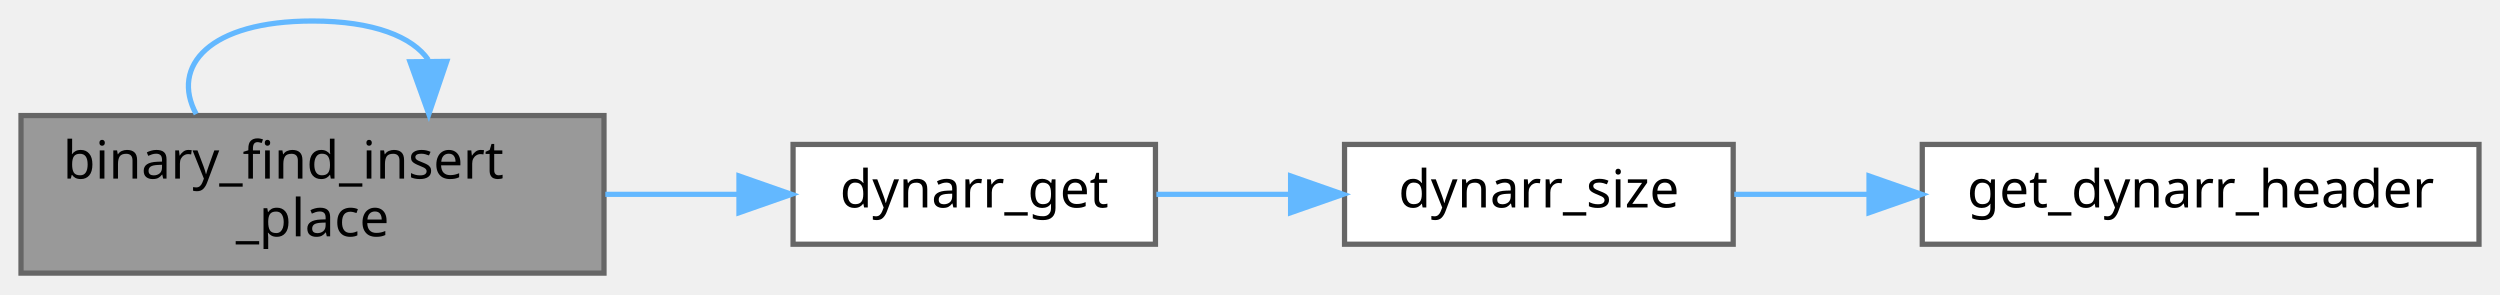
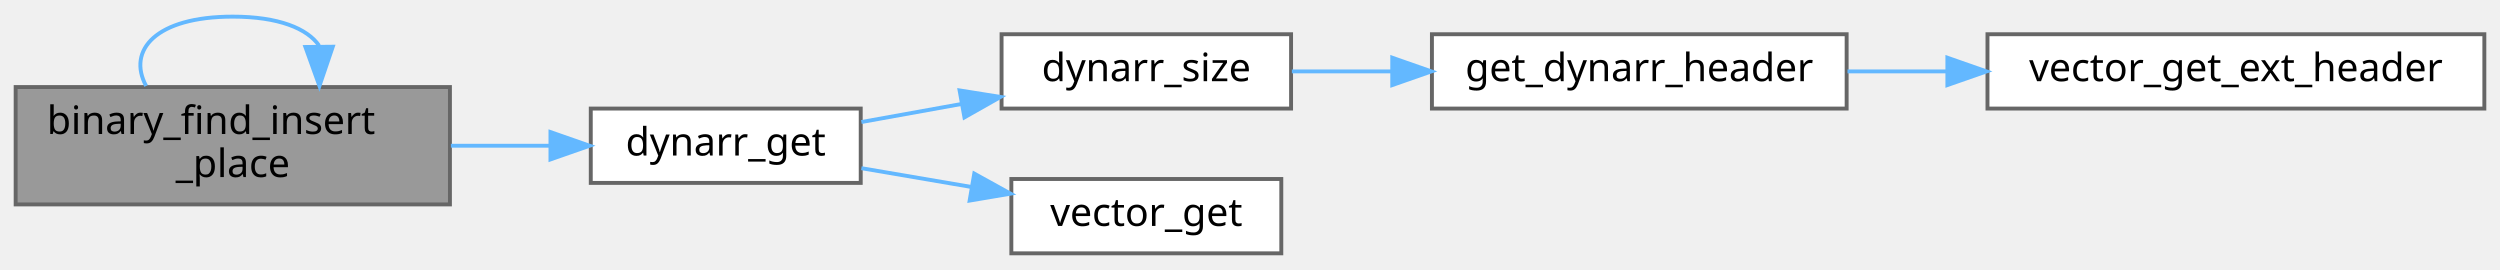
- <svg xmlns="http://www.w3.org/2000/svg" xmlns:xlink="http://www.w3.org/1999/xlink" width="476pt" height="56pt" viewBox="0.00 0.00 476.00 56.00">
-   <g id="graph0" class="graph" transform="scale(1 1) rotate(0) translate(4 52)">
+ <svg xmlns="http://www.w3.org/2000/svg" xmlns:xlink="http://www.w3.org/1999/xlink" width="639pt" height="69pt" viewBox="0.00 0.00 639.00 68.50">
+   <g id="graph0" class="graph" transform="scale(1 1) rotate(0) translate(4 64.5)">
    <g id="Node000001" class="node">
      <g id="a_Node000001">
        <a xlink:title=" ">
-           <polygon fill="#999999" stroke="#666666" points="111,-30 0,-30 0,0 111,0 111,-30" />
-           <text text-anchor="start" x="8" y="-18" font-family="Mononoki" font-size="10.00">binary_find_insert</text>
-           <text text-anchor="middle" x="55.5" y="-7" font-family="Mononoki" font-size="10.00">_place</text>
+           <polygon fill="#999999" stroke="#666666" points="111,-42.5 0,-42.5 0,-12.5 111,-12.5 111,-42.5" />
+           <text text-anchor="start" x="8" y="-30.5" font-family="Mononoki" font-size="10.00">binary_find_insert</text>
+           <text text-anchor="middle" x="55.5" y="-19.5" font-family="Mononoki" font-size="10.00">_place</text>
        </a>
      </g>
    </g>
    <g id="edge1_Node000001_Node000001" class="edge">
      <g id="a_edge1_Node000001_Node000001">
        <a xlink:title=" ">
-           <path fill="none" stroke="#63b8ff" d="M33.35,-30.28C28.43,-39.41 35.81,-48 55.5,-48 67.19,-48 74.54,-44.97 77.55,-40.6" />
-           <polygon fill="#63b8ff" stroke="#63b8ff" points="81.06,-40.31 77.65,-30.28 74.06,-40.24 81.06,-40.31" />
+           <path fill="none" stroke="#63b8ff" d="M33.35,-42.78C28.43,-51.91 35.81,-60.5 55.5,-60.5 67.19,-60.5 74.54,-57.47 77.55,-53.1" />
+           <polygon fill="#63b8ff" stroke="#63b8ff" points="81.06,-52.81 77.65,-42.78 74.06,-52.74 81.06,-52.81" />
        </a>
      </g>
    </g>
    <g id="Node000002" class="node">
      <g id="a_Node000002">
        <a xlink:href="group__Dynarr__API.html#ga93c32dd116523090126d427cce08e114" target="_top" xlink:title=" ">
-           <polygon fill="white" stroke="#666666" points="216,-24.5 147,-24.5 147,-5.5 216,-5.5 216,-24.5" />
-           <text text-anchor="middle" x="181.5" y="-12.5" font-family="Mononoki" font-size="10.00">dynarr_get</text>
+           <polygon fill="white" stroke="#666666" points="216,-37 147,-37 147,-18 216,-18 216,-37" />
+           <text text-anchor="middle" x="181.5" y="-25" font-family="Mononoki" font-size="10.00">dynarr_get</text>
        </a>
      </g>
    </g>
    <g id="edge2_Node000001_Node000002" class="edge">
      <g id="a_edge2_Node000001_Node000002">
        <a xlink:title=" ">
-           <path fill="none" stroke="#63b8ff" d="M111.25,-15C119.73,-15 128.4,-15 136.61,-15" />
-           <polygon fill="#63b8ff" stroke="#63b8ff" points="136.7,-18.5 146.7,-15 136.7,-11.5 136.7,-18.5" />
+           <path fill="none" stroke="#63b8ff" d="M111.25,-27.5C119.73,-27.5 128.4,-27.5 136.61,-27.5" />
+           <polygon fill="#63b8ff" stroke="#63b8ff" points="136.7,-31 146.7,-27.5 136.7,-24 136.7,-31" />
        </a>
      </g>
    </g>
    <g id="Node000003" class="node">
      <g id="a_Node000003">
        <a xlink:href="group__Dynarr__API.html#gaf5c43e2644d185b9b01065af34ed6e29" target="_top" xlink:title=" ">
-           <polygon fill="white" stroke="#666666" points="326,-24.5 252,-24.5 252,-5.5 326,-5.5 326,-24.5" />
-           <text text-anchor="middle" x="289" y="-12.5" font-family="Mononoki" font-size="10.00">dynarr_size</text>
+           <polygon fill="white" stroke="#666666" points="326,-56 252,-56 252,-37 326,-37 326,-56" />
+           <text text-anchor="middle" x="289" y="-44" font-family="Mononoki" font-size="10.00">dynarr_size</text>
        </a>
      </g>
    </g>
    <g id="edge3_Node000002_Node000003" class="edge">
      <g id="a_edge3_Node000002_Node000003">
        <a xlink:title=" ">
-           <path fill="none" stroke="#63b8ff" d="M216.17,-15C224.23,-15 232.98,-15 241.5,-15" />
-           <polygon fill="#63b8ff" stroke="#63b8ff" points="241.73,-18.5 251.73,-15 241.73,-11.5 241.73,-18.5" />
+           <path fill="none" stroke="#63b8ff" d="M216.17,-33.56C224.32,-35.03 233.17,-36.63 241.78,-38.18" />
+           <polygon fill="#63b8ff" stroke="#63b8ff" points="241.27,-41.64 251.73,-39.97 242.51,-34.75 241.27,-41.64" />
+         </a>
+       </g>
+     </g>
+     <g id="Node000006" class="node">
+       <g id="a_Node000006">
+         <a target="_parent" xlink:href="https://evjeesm.github.io/vector/group__Vector__API.html#ga9437d9506a3b2799f595c88b82f160b3" xlink:title=" ">
+           <polygon fill="white" stroke="#666666" points="323.5,-19 254.5,-19 254.5,0 323.5,0 323.5,-19" />
+           <text text-anchor="middle" x="289" y="-7" font-family="Mononoki" font-size="10.00">vector_get</text>
+         </a>
+       </g>
+     </g>
+     <g id="edge6_Node000002_Node000006" class="edge">
+       <g id="a_edge6_Node000002_Node000006">
+         <a xlink:title=" ">
+           <path fill="none" stroke="#63b8ff" d="M216.17,-21.76C225.12,-20.23 234.91,-18.56 244.3,-16.96" />
+           <polygon fill="#63b8ff" stroke="#63b8ff" points="245.02,-20.38 254.29,-15.25 243.84,-13.48 245.02,-20.38" />
        </a>
      </g>
    </g>
    <g id="Node000004" class="node">
      <g id="a_Node000004">
        <a xlink:href="dynarr_8c.html#a73f42f3f25cd0920d8039d63ea31be07" target="_top" xlink:title=" ">
-           <polygon fill="white" stroke="#666666" points="468,-24.5 362,-24.5 362,-5.5 468,-5.5 468,-24.5" />
-           <text text-anchor="middle" x="415" y="-12.5" font-family="Mononoki" font-size="10.00">get_dynarr_header</text>
+           <polygon fill="white" stroke="#666666" points="468,-56 362,-56 362,-37 468,-37 468,-56" />
+           <text text-anchor="middle" x="415" y="-44" font-family="Mononoki" font-size="10.00">get_dynarr_header</text>
        </a>
      </g>
    </g>
    <g id="edge4_Node000003_Node000004" class="edge">
      <g id="a_edge4_Node000003_Node000004">
        <a xlink:title=" ">
-           <path fill="none" stroke="#63b8ff" d="M326.2,-15C334.21,-15 342.93,-15 351.65,-15" />
-           <polygon fill="#63b8ff" stroke="#63b8ff" points="351.86,-18.5 361.86,-15 351.86,-11.5 351.86,-18.5" />
+           <path fill="none" stroke="#63b8ff" d="M326.2,-46.5C334.21,-46.5 342.93,-46.5 351.65,-46.5" />
+           <polygon fill="#63b8ff" stroke="#63b8ff" points="351.86,-50 361.86,-46.5 351.86,-43 351.86,-50" />
+         </a>
+       </g>
+     </g>
+     <g id="Node000005" class="node">
+       <g id="a_Node000005">
+         <a target="_parent" xlink:href="https://evjeesm.github.io/vector/group__Vector__API.html#gafc2e34dbacffe6480af8681fbf46e808" xlink:title=" ">
+           <polygon fill="white" stroke="#666666" points="631,-56 504,-56 504,-37 631,-37 631,-56" />
+           <text text-anchor="middle" x="567.5" y="-44" font-family="Mononoki" font-size="10.00">vector_get_ext_header</text>
+         </a>
+       </g>
+     </g>
+     <g id="edge5_Node000004_Node000005" class="edge">
+       <g id="a_edge5_Node000004_Node000005">
+         <a xlink:title=" ">
+           <path fill="none" stroke="#63b8ff" d="M468.22,-46.5C476.45,-46.5 485.1,-46.5 493.7,-46.5" />
+           <polygon fill="#63b8ff" stroke="#63b8ff" points="493.75,-50 503.75,-46.5 493.75,-43 493.75,-50" />
        </a>
      </g>
    </g>
  </g>
</svg>
